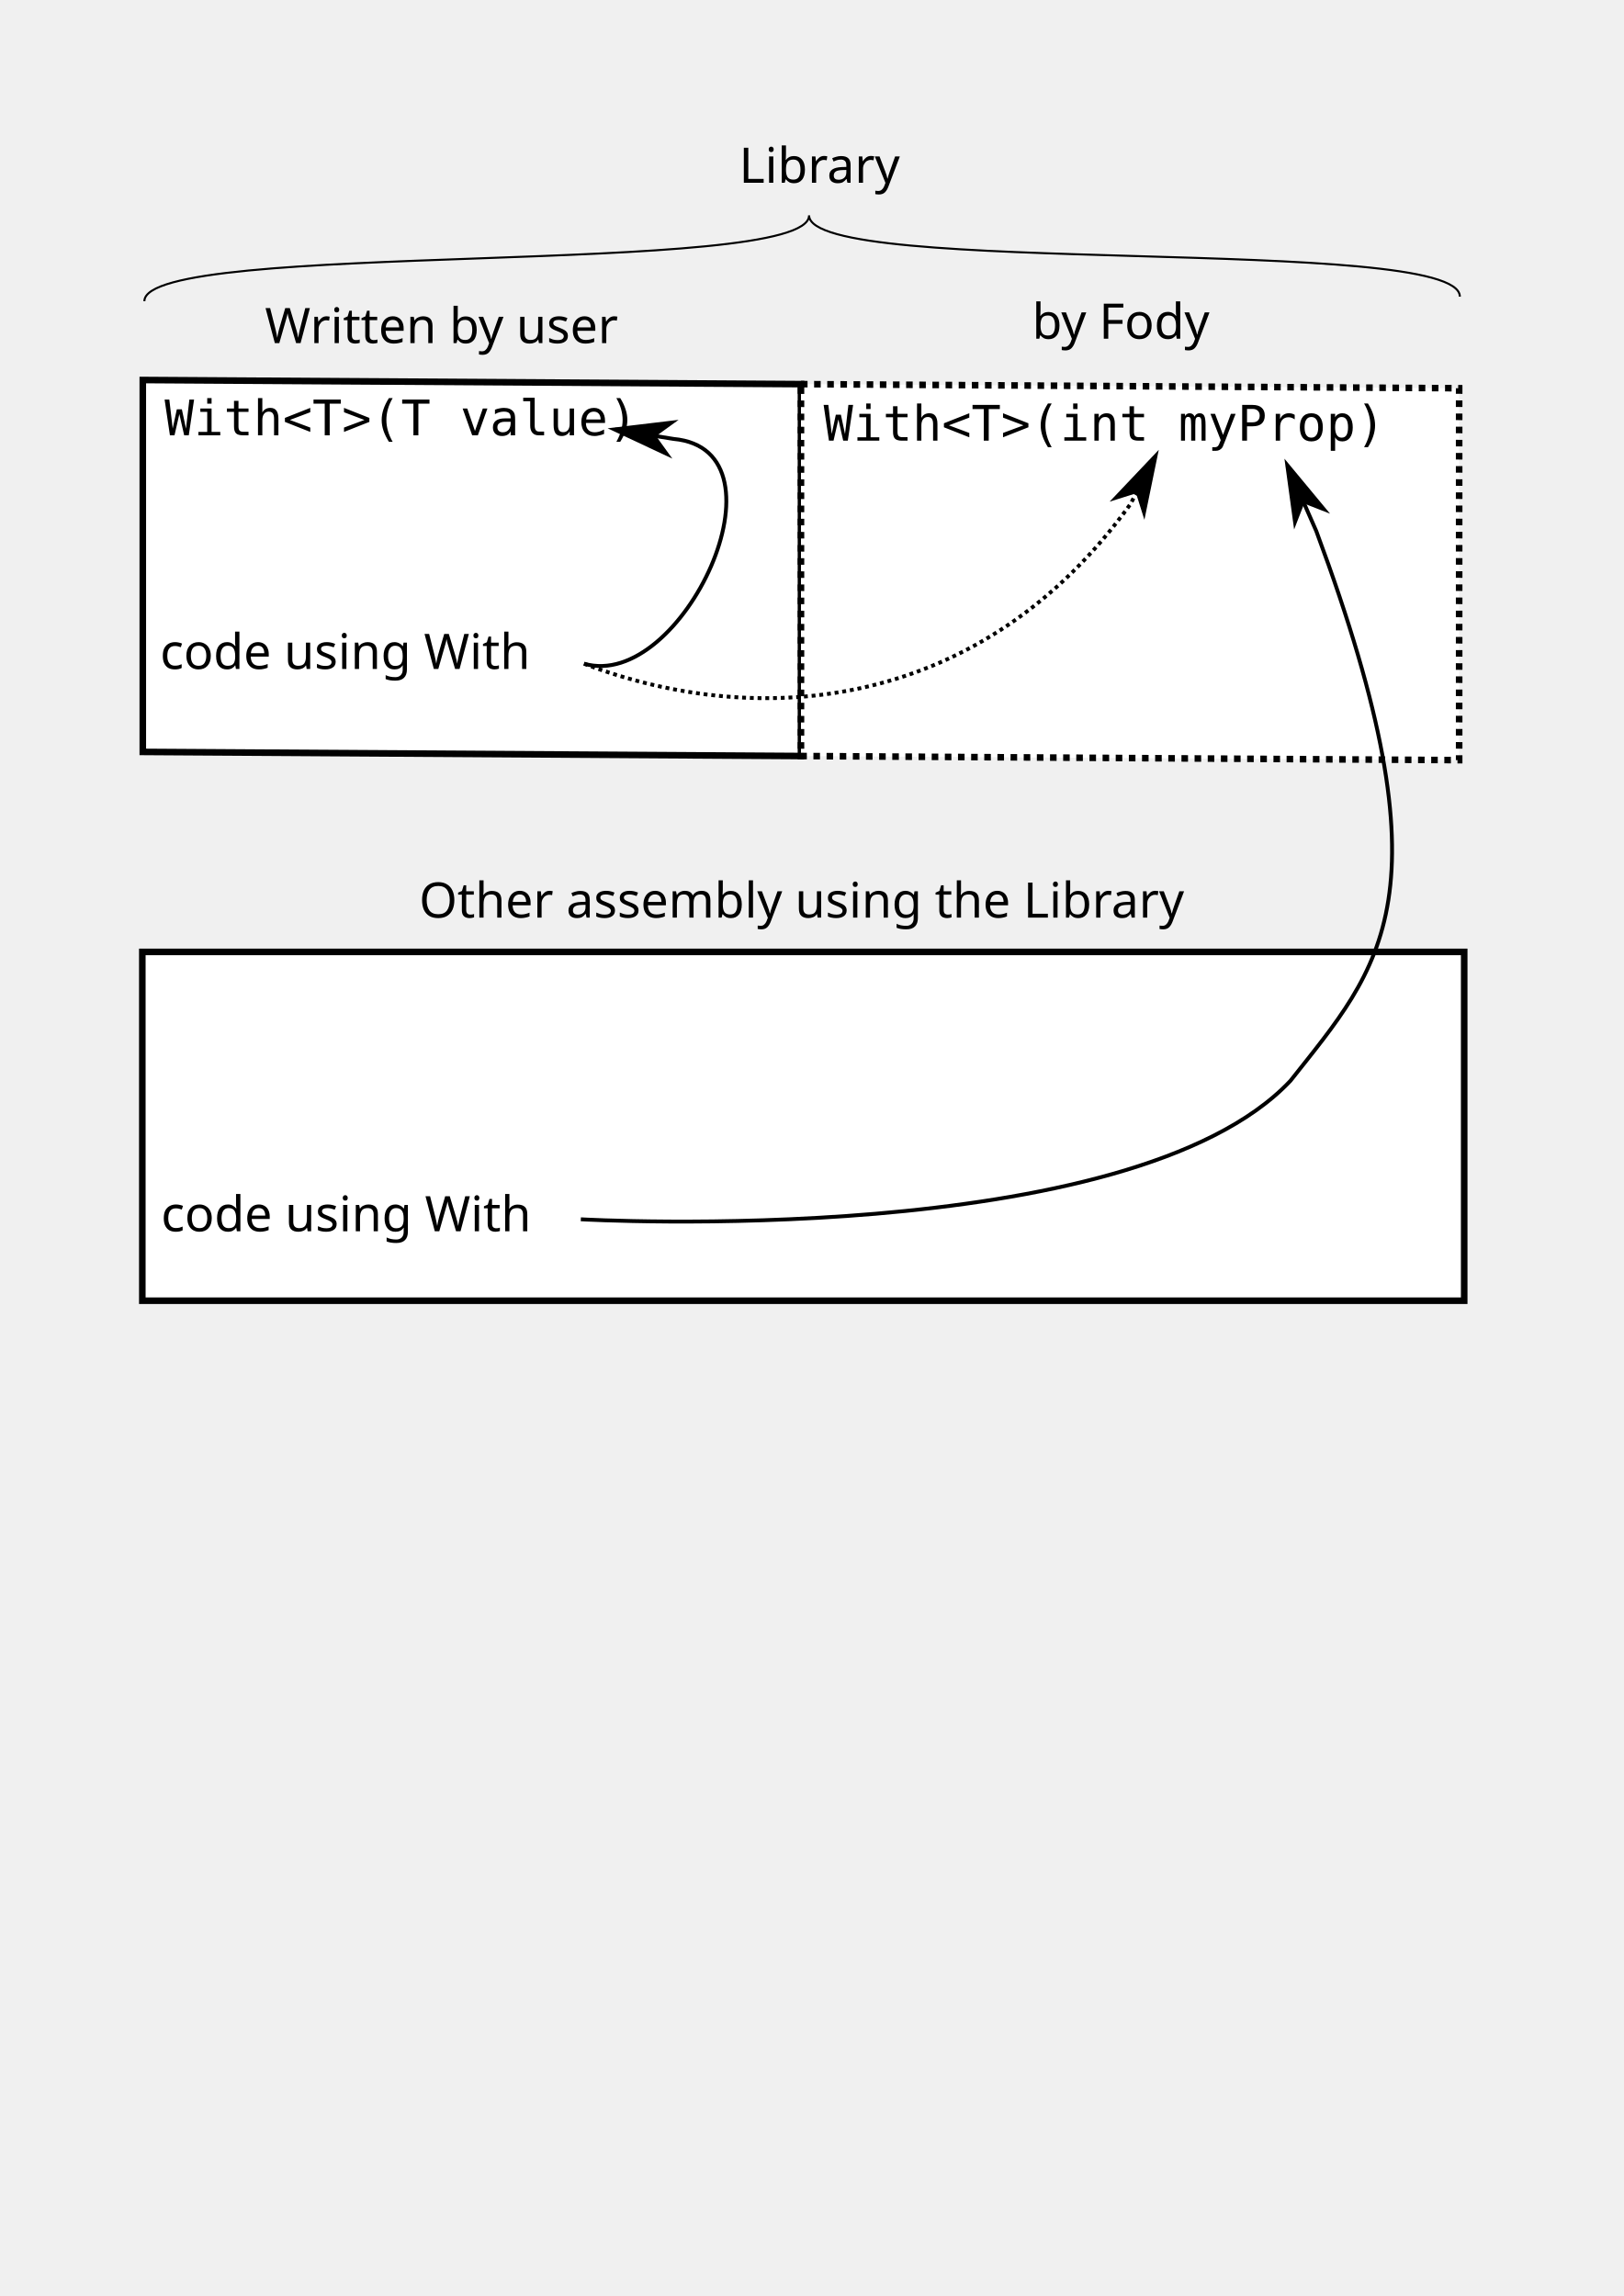
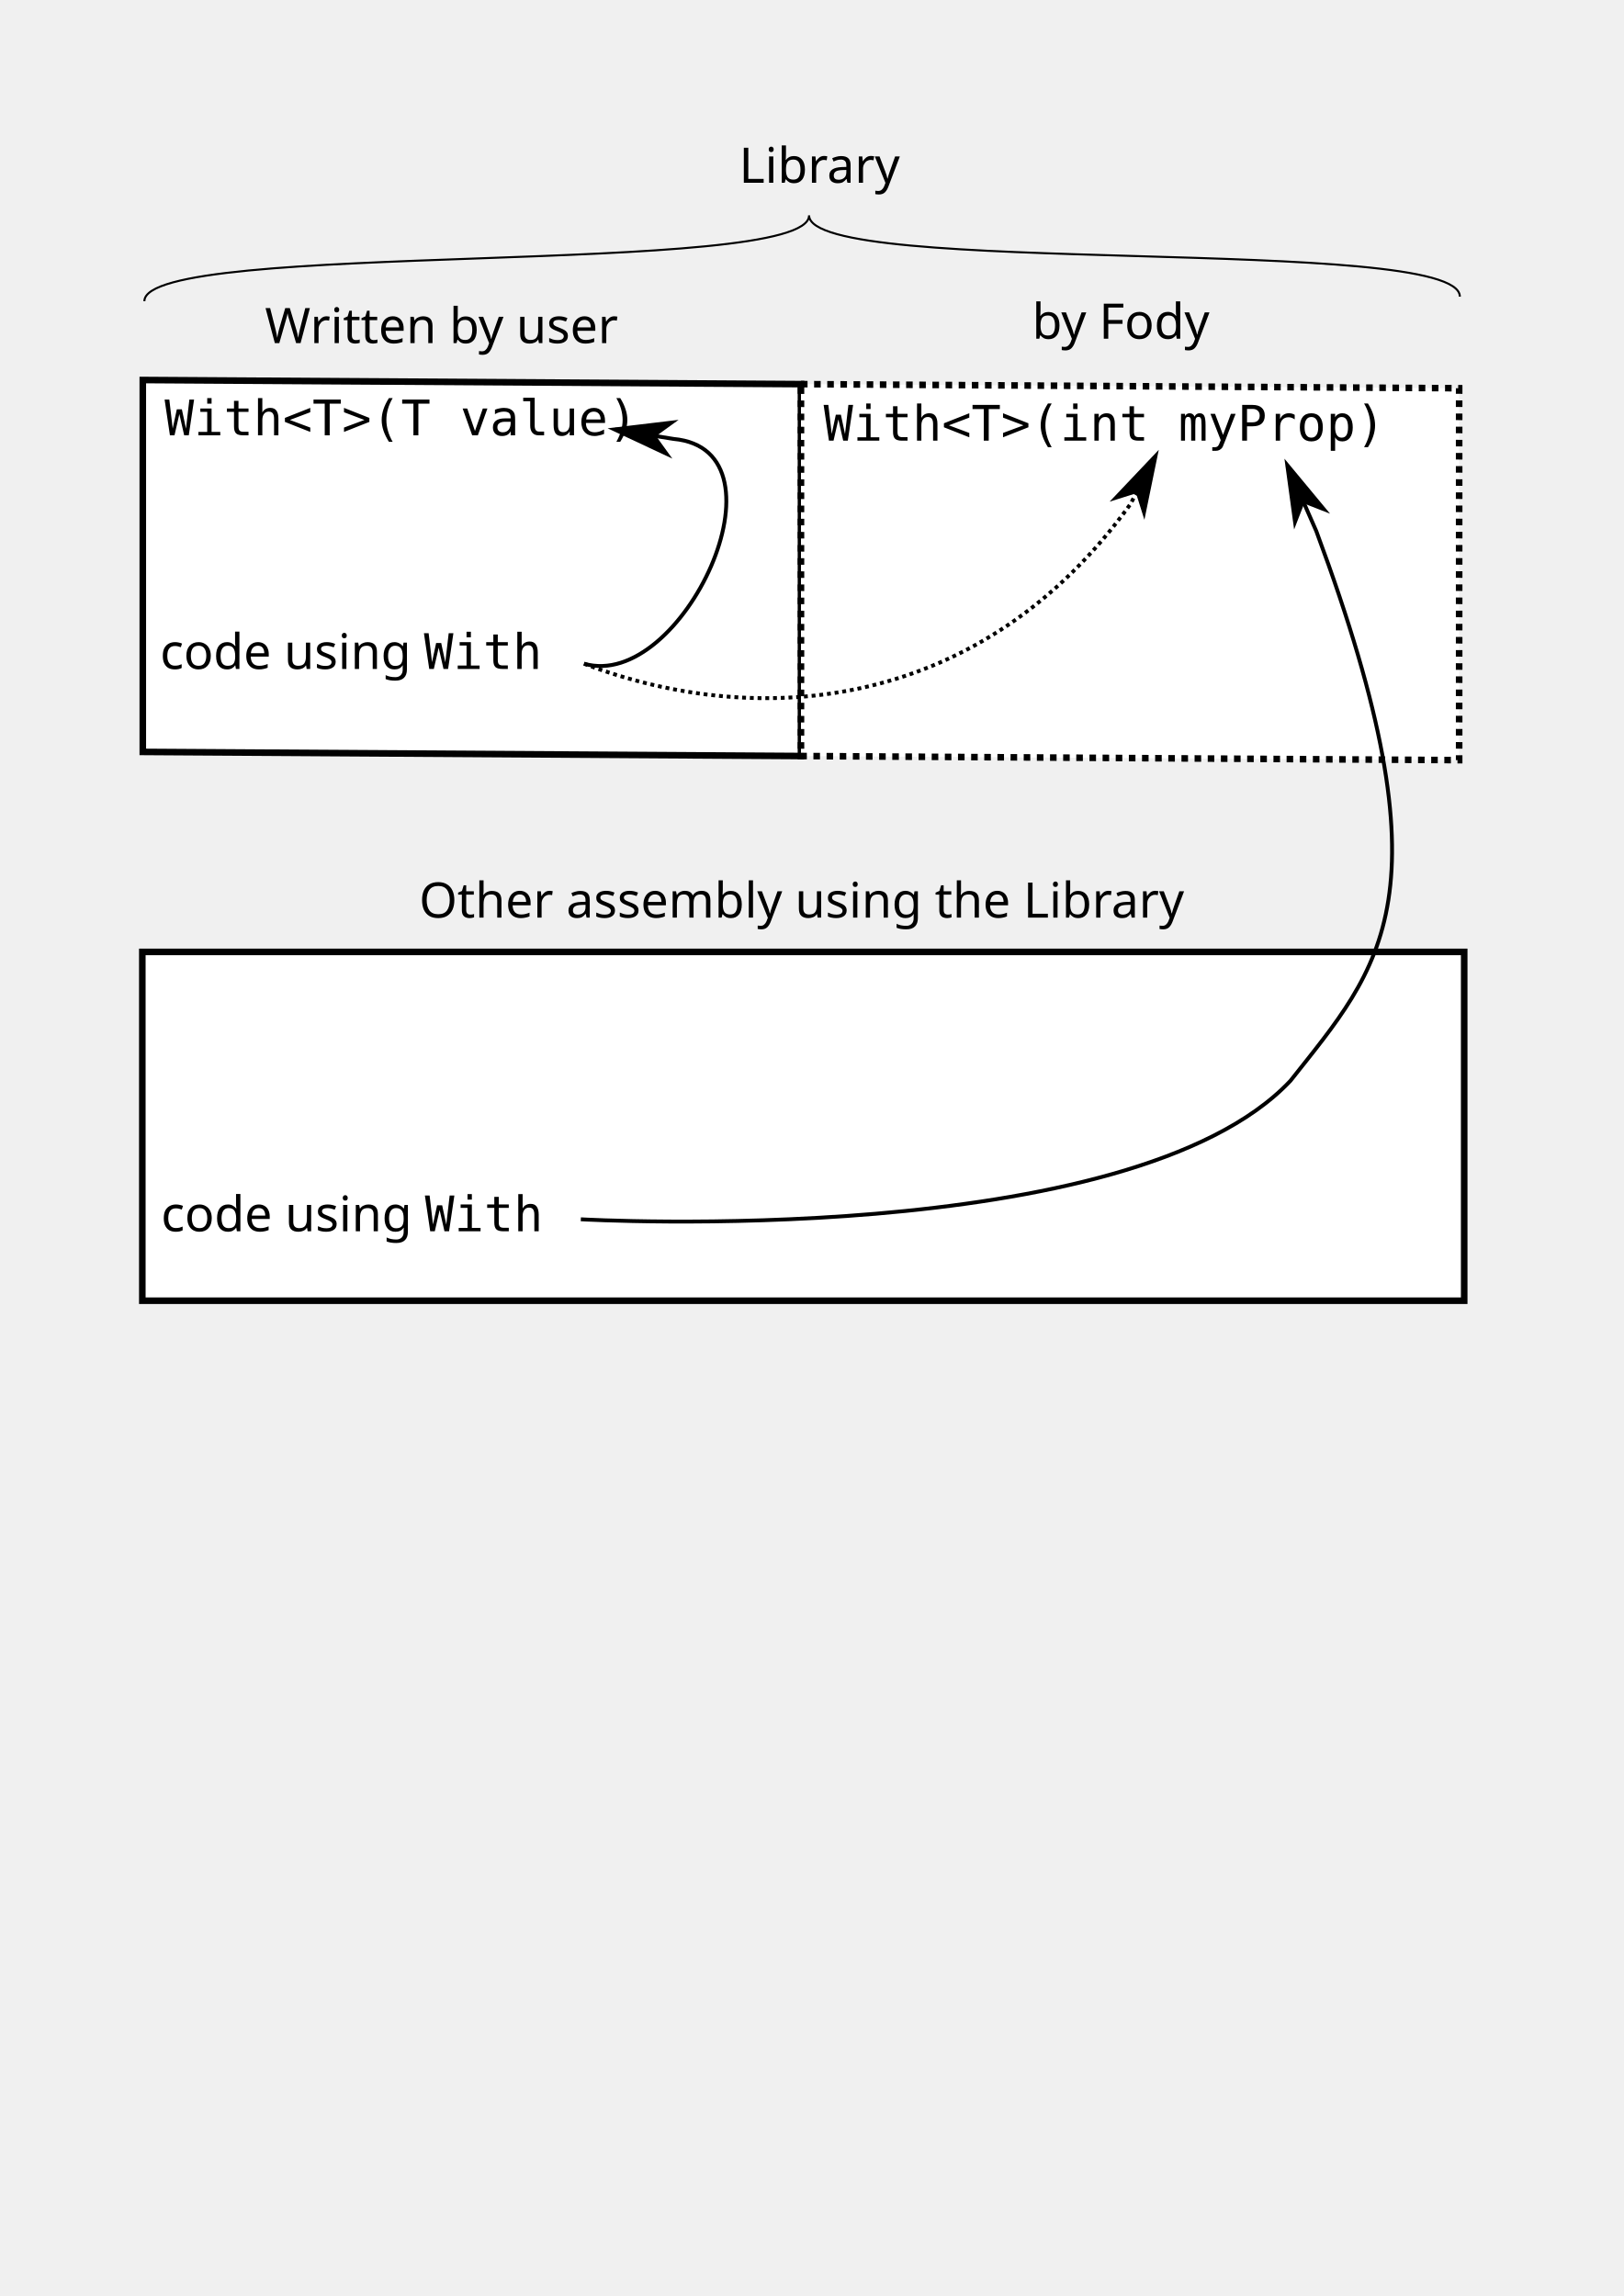
<svg xmlns="http://www.w3.org/2000/svg" id="svg8" version="1.1" viewBox="0 0 210 297" height="297mm" width="210mm">
  <defs id="defs2">
    <marker style="overflow:visible;" id="marker1350" refX="0.0" refY="0.0" orient="auto">
      <path transform="scale(0.8) rotate(180) translate(12.5,0)" style="fill-rule:evenodd;stroke:#000000;stroke-width:1pt;stroke-opacity:1;fill:#000000;fill-opacity:1" d="M 0.0,0.0 L 5.0,-5.0 L -12.5,0.0 L 5.0,5.0 L 0.0,0.0 z " id="path1348" />
    </marker>
    <marker orient="auto" refY="0.0" refX="0.0" id="marker1266" style="overflow:visible;">
      <path id="path1264" d="M 0.0,0.0 L 5.0,-5.0 L -12.5,0.0 L 5.0,5.0 L 0.0,0.0 z " style="fill-rule:evenodd;stroke:#000000;stroke-width:1pt;stroke-opacity:1;fill:#000000;fill-opacity:1" transform="scale(0.8) rotate(180) translate(12.5,0)" />
    </marker>
    <marker style="overflow:visible;" id="Arrow1Lend" refX="0.0" refY="0.0" orient="auto">
      <path transform="scale(0.8) rotate(180) translate(12.5,0)" style="fill-rule:evenodd;stroke:#000000;stroke-width:1pt;stroke-opacity:1;fill:#000000;fill-opacity:1" d="M 0.0,0.0 L 5.0,-5.0 L -12.5,0.0 L 5.0,5.0 L 0.0,0.0 z " id="path907" />
    </marker>
    <marker style="overflow:visible" id="marker1204" refX="0.0" refY="0.0" orient="auto">
      <path transform="scale(0.8) translate(12.5,0)" style="fill-rule:evenodd;stroke:#000000;stroke-width:1pt;stroke-opacity:1;fill:#000000;fill-opacity:1" d="M 0.0,0.0 L 5.0,-5.0 L -12.5,0.0 L 5.0,5.0 L 0.0,0.0 z " id="path1202" />
    </marker>
    <marker style="overflow:visible" id="Arrow1Lstart" refX="0.0" refY="0.0" orient="auto">
      <path transform="scale(0.8) translate(12.5,0)" style="fill-rule:evenodd;stroke:#000000;stroke-width:1pt;stroke-opacity:1;fill:#000000;fill-opacity:1" d="M 0.0,0.0 L 5.0,-5.0 L -12.5,0.0 L 5.0,5.0 L 0.0,0.0 z " id="path904" />
    </marker>
  </defs>
  <g id="layer1">
    <rect transform="matrix(0.9999805,0.00624591,0,1,0,0)" y="49.041" x="18.468" height="48.107" width="85.126" id="rect839" style="fill:#ffffff;stroke:#000000;stroke-width:0.85;stroke-miterlimit:4;stroke-dasharray:none;stroke-opacity:0.993" />
    <text id="text843" y="23.638" x="95.593" style="font-style:normal;font-weight:normal;font-size:10.583px;line-height:1.25;font-family:sans-serif;letter-spacing:0px;word-spacing:0px;fill:#000000;fill-opacity:1;stroke:none;stroke-width:0.265" xml:space="preserve">
      <tspan style="font-size:6.35px;stroke-width:0.265" y="23.638" x="95.593" id="tspan841">Library</tspan>
    </text>
    <text id="text847" y="56.308" x="21.288" style="font-style:normal;font-variant:normal;font-weight:normal;font-stretch:normal;font-size:6.35px;line-height:1.25;font-family:Consolas;-inkscape-font-specification:Consolas;letter-spacing:0px;word-spacing:0px;stroke-width:0.265" xml:space="preserve">
      <tspan style="font-style:normal;font-variant:normal;font-weight:normal;font-stretch:normal;font-size:6.35px;font-family:Consolas;-inkscape-font-specification:Consolas;stroke-width:0.265" y="56.308" x="21.288" id="tspan845">With&lt;T&gt;(T value)</tspan>
    </text>
    <rect style="fill:#ffffff;stroke:#000000;stroke-width:0.85;stroke-miterlimit:4;stroke-dasharray:0.85, 0.85;stroke-dashoffset:0;stroke-opacity:0.993" id="rect839-1" width="85.126" height="48.107" x="103.595" y="49.041" transform="matrix(0.9999805,0.00624591,0,1,0,0)" />
    <path id="path870" d="m 18.674,38.963 c -0.009,-7.97 86.105,-3.078 85.966,-11.11 0.027,8.071 84.28,2.468 84.165,10.522" style="fill:none;stroke:#000000;stroke-width:0.262px;stroke-linecap:butt;stroke-linejoin:miter;stroke-opacity:1" />
    <text id="text874" y="44.38" x="34.264" style="font-size:10.583px;line-height:1.25;font-family:Constantia;-inkscape-font-specification:Constantia;letter-spacing:0px;word-spacing:0px;stroke-width:0.265" xml:space="preserve">
      <tspan style="font-style:normal;font-variant:normal;font-weight:normal;font-stretch:normal;font-size:6.35px;font-family:sans-serif;-inkscape-font-specification:sans-serif;stroke-width:0.265" y="44.38" x="34.264" id="tspan872">Written by user</tspan>
    </text>
    <text id="text878" y="43.813" x="133.48" style="font-size:10.583px;line-height:1.25;font-family:Constantia;-inkscape-font-specification:Constantia;letter-spacing:0px;word-spacing:0px;stroke-width:0.265" xml:space="preserve">
      <tspan style="font-style:normal;font-variant:normal;font-weight:normal;font-stretch:normal;font-size:6.35px;font-family:sans-serif;-inkscape-font-specification:sans-serif;stroke-width:0.265" y="43.813" x="133.48" id="tspan876">by Fody</tspan>
    </text>
    <text xml:space="preserve" style="font-style:normal;font-variant:normal;font-weight:normal;font-stretch:normal;font-size:6.35px;line-height:1.25;font-family:Consolas;-inkscape-font-specification:Consolas;letter-spacing:0px;word-spacing:0px;stroke-width:0.265" x="106.523" y="57.001" id="text847-7">
      <tspan id="tspan845-5" x="106.523" y="57.001" style="font-style:normal;font-variant:normal;font-weight:normal;font-stretch:normal;font-size:6.35px;font-family:Consolas;-inkscape-font-specification:Consolas;stroke-width:0.265">With&lt;T&gt;(int myProp)</tspan>
    </text>
    <text id="text900" y="86.53" x="20.716" style="font-size:10.583px;line-height:1.25;font-family:Constantia;-inkscape-font-specification:Constantia;letter-spacing:0px;word-spacing:0px;stroke-width:0.265" xml:space="preserve">
-       <tspan style="font-style:normal;font-variant:normal;font-weight:normal;font-stretch:normal;font-size:6.35px;font-family:sans-serif;-inkscape-font-specification:sans-serif;stroke-width:0.265" y="86.53" x="20.716" id="tspan898">code using With</tspan>
+       <tspan style="font-style:normal;font-variant:normal;font-weight:normal;font-stretch:normal;font-size:6.35px;font-family:sans-serif;-inkscape-font-specification:sans-serif;stroke-width:0.265" y="86.53" x="20.716" id="tspan898">code using <tspan id="tspan1418" style="font-style:normal;font-variant:normal;font-weight:normal;font-stretch:normal;font-family:Consolas;-inkscape-font-specification:Consolas">With</tspan>
+       </tspan>
    </text>
    <path id="path1192" d="m 75.533,85.852 c 12.695,3.692 27.277,-27.641 11.578,-29.075 l -7.566,-1.219" style="fill:none;stroke:#000000;stroke-width:0.5;stroke-linecap:butt;stroke-linejoin:miter;stroke-miterlimit:4;stroke-dasharray:none;stroke-opacity:1;marker-end:url(#Arrow1Lend)" />
    <path id="path1256" d="m 75.533,85.852 c 23.164,8.852 51.684,5.787 70.681,-20.657 l 3.205,-6.147" style="fill:none;stroke:#000000;stroke-width:0.5;stroke-linecap:butt;stroke-linejoin:miter;stroke-miterlimit:4;stroke-dasharray:0.5, 0.5;stroke-dashoffset:0;stroke-opacity:1;marker-end:url(#marker1266)" />
    <rect y="123.135" x="18.406" height="45.12" width="170.965" id="rect1322" style="fill:#ffffff;stroke:#000000;stroke-width:0.85;stroke-miterlimit:4;stroke-dasharray:none;stroke-dashoffset:0;stroke-opacity:0.993" />
    <text id="text1326" y="118.699" x="54.2" style="font-size:6.35px;line-height:1.25;font-family:Constantia;-inkscape-font-specification:Constantia;letter-spacing:0px;word-spacing:0px;stroke-width:0.265" xml:space="preserve">
      <tspan style="font-style:normal;font-variant:normal;font-weight:normal;font-stretch:normal;font-size:6.35px;font-family:sans-serif;-inkscape-font-specification:sans-serif;stroke-width:0.265" y="118.699" x="54.2" id="tspan1324">Other assembly using the Library</tspan>
    </text>
    <text xml:space="preserve" style="font-size:10.583px;line-height:1.25;font-family:Constantia;-inkscape-font-specification:Constantia;letter-spacing:0px;word-spacing:0px;stroke-width:0.265" x="20.841" y="159.272" id="text900-3">
-       <tspan id="tspan898-8" x="20.841" y="159.272" style="font-style:normal;font-variant:normal;font-weight:normal;font-stretch:normal;font-size:6.35px;font-family:sans-serif;-inkscape-font-specification:sans-serif;stroke-width:0.265">code using With</tspan>
+       <tspan id="tspan898-8" x="20.841" y="159.272" style="font-style:normal;font-variant:normal;font-weight:normal;font-stretch:normal;font-size:6.35px;font-family:sans-serif;-inkscape-font-specification:sans-serif;stroke-width:0.265">code using <tspan id="tspan1420" style="font-style:normal;font-variant:normal;font-weight:normal;font-stretch:normal;font-family:Consolas;-inkscape-font-specification:Consolas">With</tspan>
+       </tspan>
    </text>
    <path id="path1346" d="m 75.12,157.721 c 0,0 71.077,4.064 91.776,-17.912 11.717,-14.833 20.944,-23.793 3.353,-71.085 l -3.736,-8.502" style="fill:none;stroke:#000000;stroke-width:0.5;stroke-linecap:butt;stroke-linejoin:miter;stroke-miterlimit:4;stroke-dasharray:none;stroke-opacity:1;marker-end:url(#marker1350)" />
  </g>
</svg>
